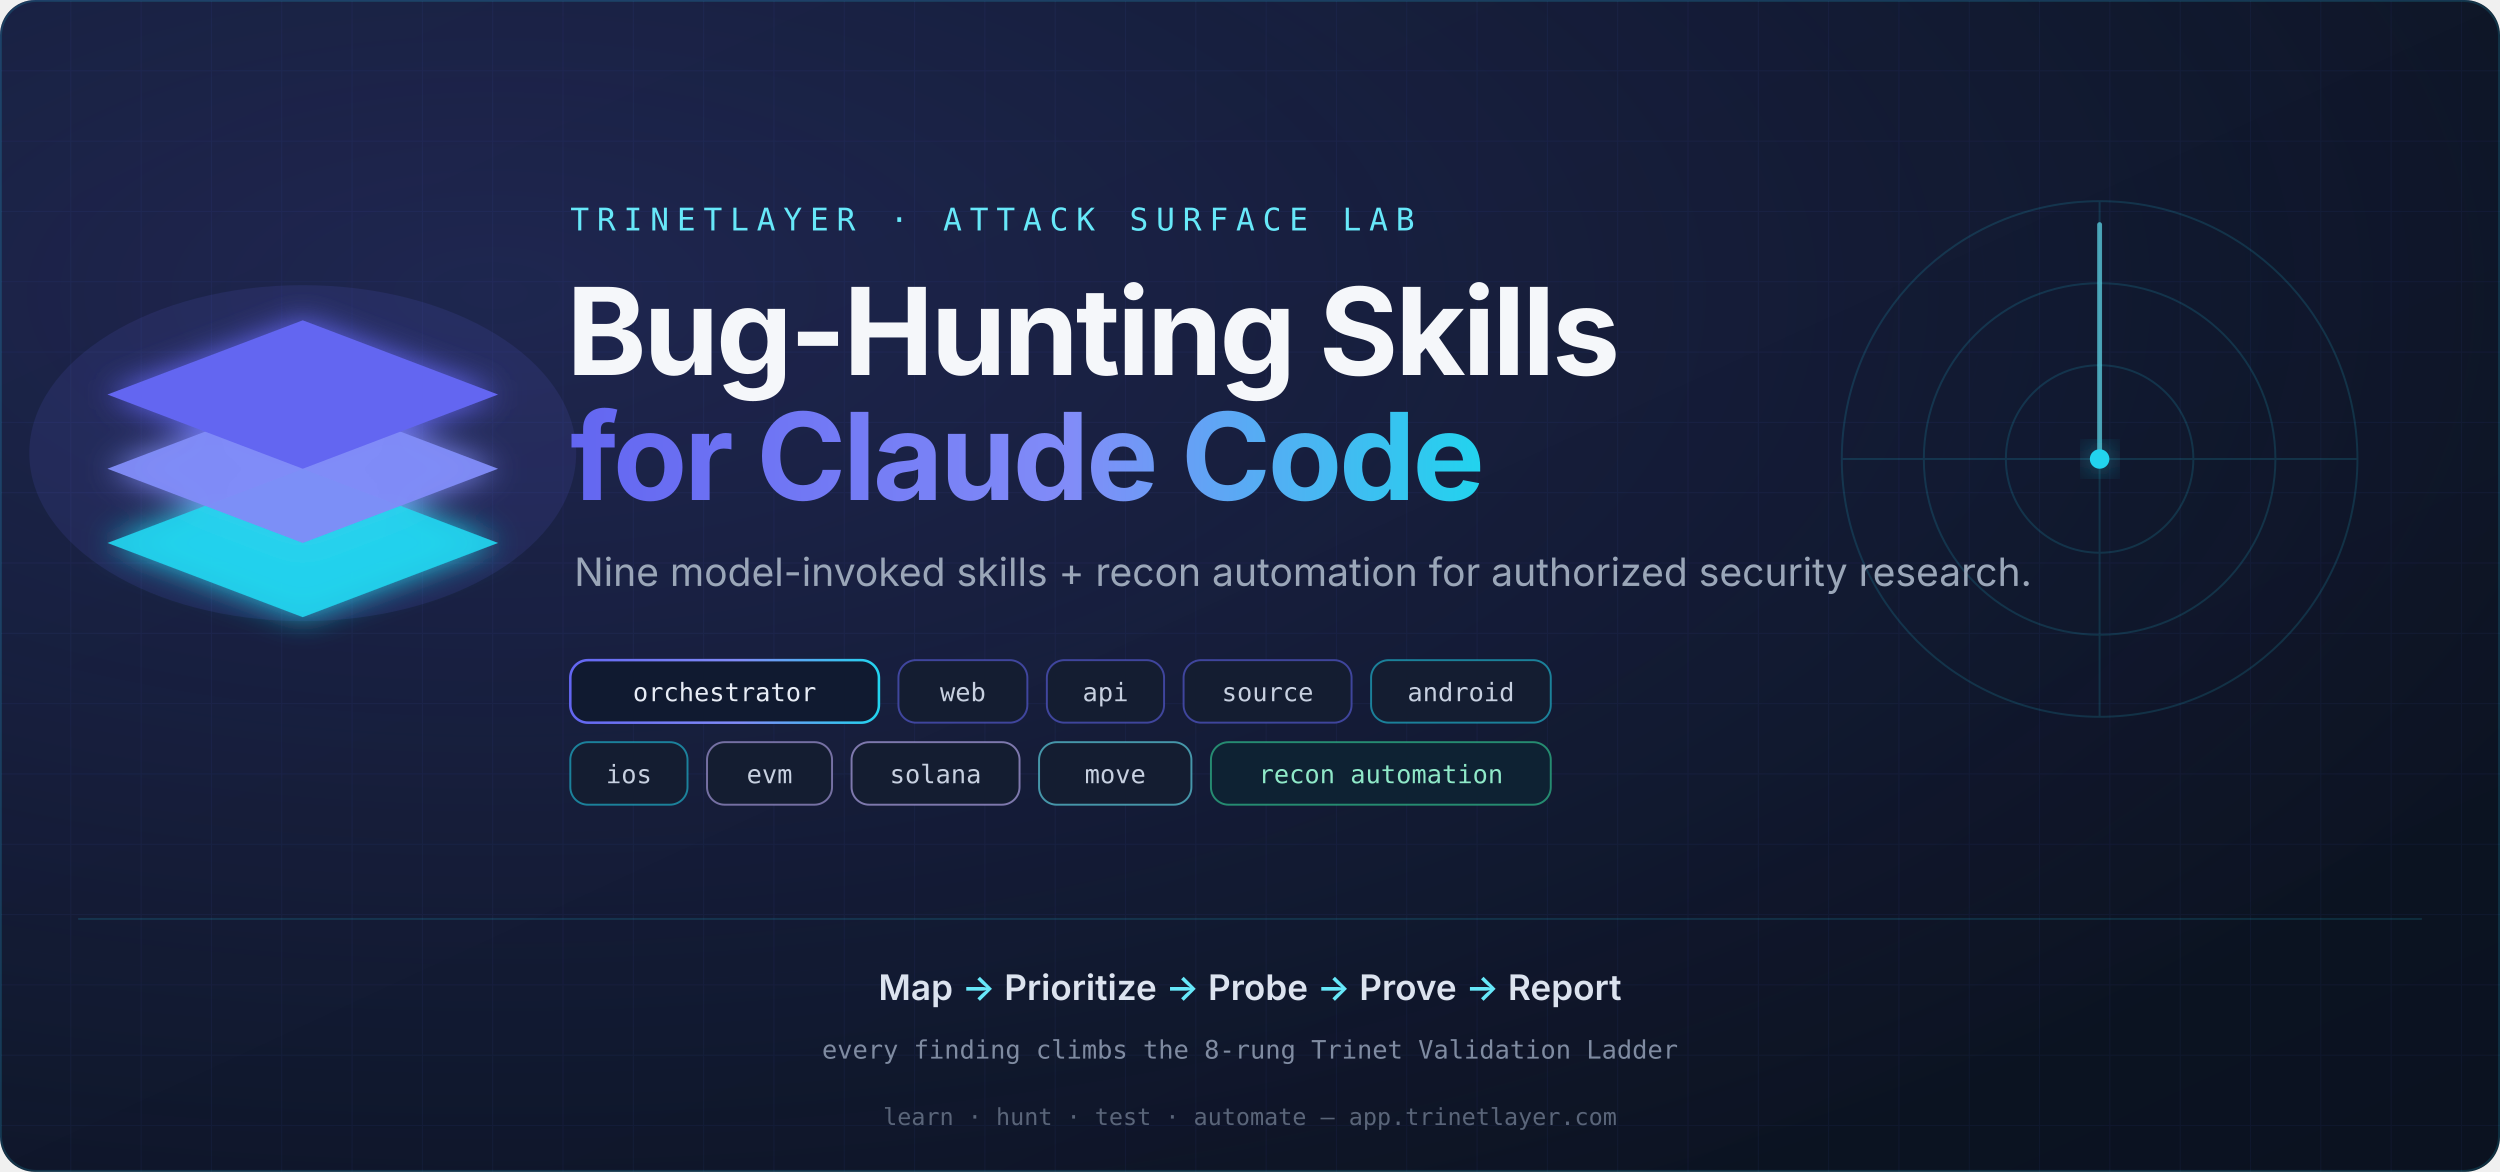
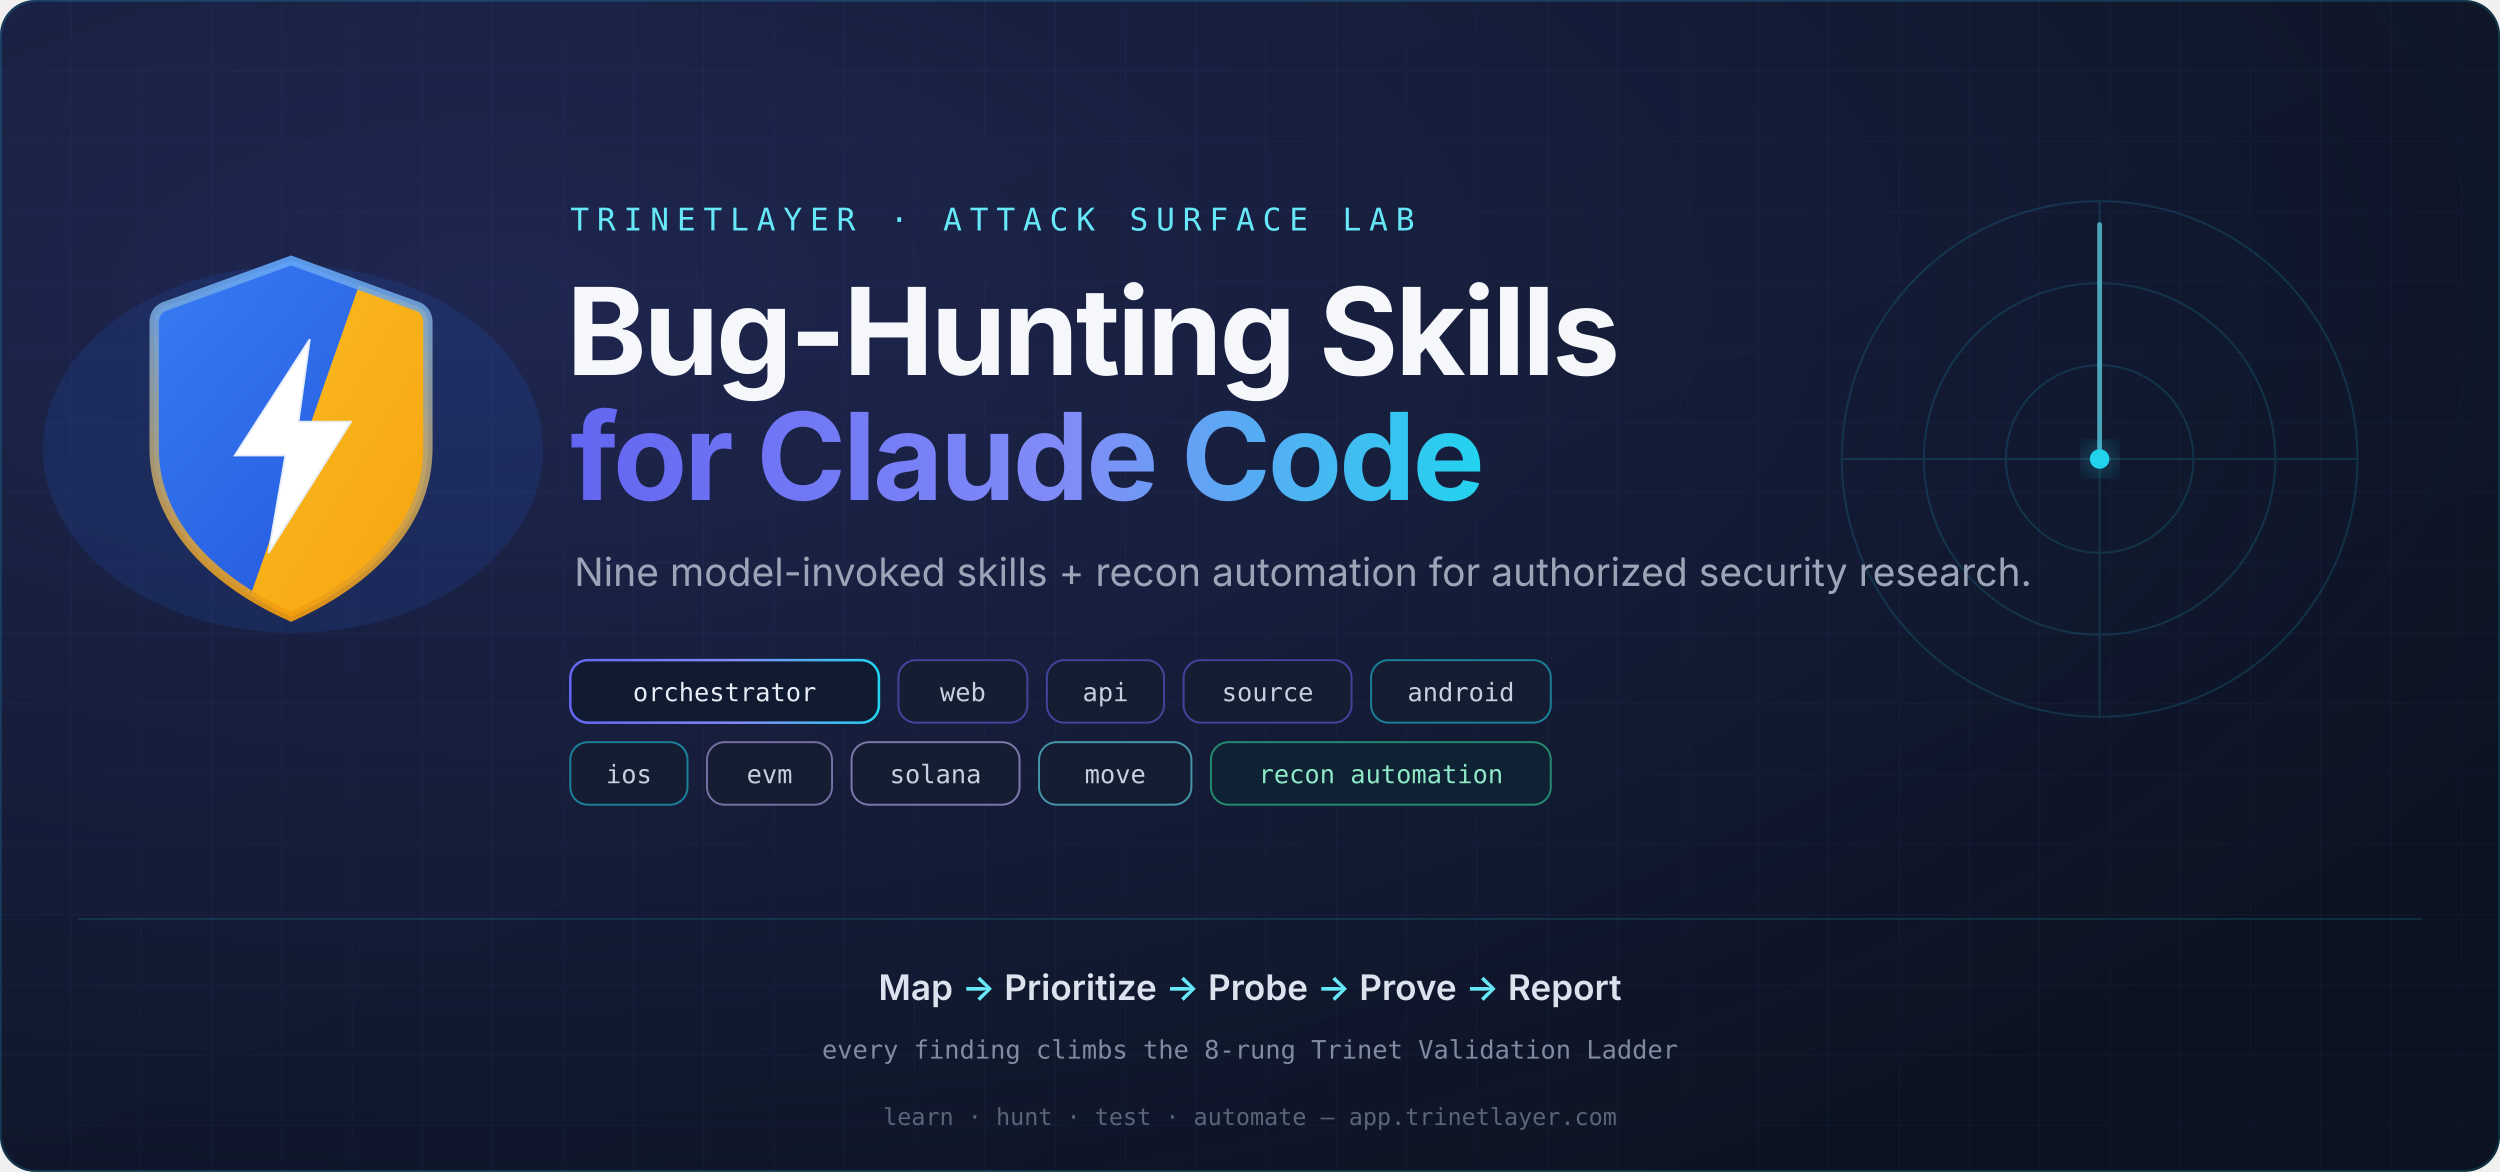
<svg xmlns="http://www.w3.org/2000/svg" viewBox="0 0 1280 600" width="1280" height="600" role="img" aria-label="TrinetLayer Bug-Hunting Skills for Claude Code — nine skills plus recon automation">
  <defs>
    <linearGradient id="ink" x1="0" y1="0" x2="1" y2="1">
      <stop offset="0" stop-color="#0e1729" />
      <stop offset="1" stop-color="#0b1220" />
    </linearGradient>
    <linearGradient id="ic" x1="0" y1="0" x2="1" y2="0">
      <stop offset="0" stop-color="#6366F1" />
      <stop offset="0.55" stop-color="#818CF8" />
      <stop offset="1" stop-color="#22D3EE" />
    </linearGradient>
    <pattern id="grid" width="36" height="36" patternUnits="userSpaceOnUse">
      <path d="M36 0H0V36" fill="none" stroke="#6366F1" stroke-opacity="0.06" stroke-width="1" />
    </pattern>
    <radialGradient id="spot" cx="0.2" cy="0.25" r="0.9">
      <stop offset="0" stop-color="#6366F1" stop-opacity="0.20" />
      <stop offset="1" stop-color="#6366F1" stop-opacity="0" />
    </radialGradient>
    <filter id="glow" x="-50%" y="-50%" width="200%" height="200%">
      <feGaussianBlur stdDeviation="8" result="b" />
      <feMerge>
        <feMergeNode in="b" />
        <feMergeNode in="SourceGraphic" />
      </feMerge>
    </filter>
+     <linearGradient id="lblue" x1="0" y1="0" x2="1" y2="1">
+       <stop offset="0" stop-color="#3B82F6" />
+       <stop offset="1" stop-color="#1D4ED8" />
+     </linearGradient>
+     <linearGradient id="lgold" x1="0" y1="0" x2="1" y2="1">
+       <stop offset="0" stop-color="#FBBF24" />
+       <stop offset="1" stop-color="#F59E0B" />
+     </linearGradient>
+     <linearGradient id="lrim" x1="0" y1="0" x2="0" y2="1">
+       <stop offset="0" stop-color="#60A5FA" />
+       <stop offset="1" stop-color="#F59E0B" />
+     </linearGradient>
+     <clipPath id="lshield">
+       <path d="M100 16 L34 40 C30 41 27 44 27 49 L27 116 C27 159 62 189 100 206 C138 189 173 159 173 116 L173 49 C173 44 170 41 166 40 Z" />
+     </clipPath>
  </defs>
  <rect width="1280" height="600" rx="18" fill="url(#ink)" />
  <rect width="1280" height="600" rx="18" fill="url(#grid)" />
  <rect width="1280" height="600" rx="18" fill="url(#spot)" />
  <rect x="0.5" y="0.5" width="1279" height="599" rx="18" fill="none" stroke="#22D3EE" stroke-opacity="0.16" />
  <g stroke="#22D3EE" fill="none" opacity="0.15">
    <circle cx="1075" cy="235" r="48" />
    <circle cx="1075" cy="235" r="90" />
    <circle cx="1075" cy="235" r="132" />
    <line x1="1075" y1="103" x2="1075" y2="367" />
    <line x1="943" y1="235" x2="1207" y2="235" />
  </g>
  <line x1="1075" y1="235" x2="1075" y2="115" stroke="#67E8F9" stroke-width="2.5" stroke-linecap="round" opacity="0.65">
    <animateTransform attributeName="transform" attributeType="XML" type="rotate" from="0 1075 235" to="360 1075 235" dur="5s" repeatCount="indefinite" />
  </line>
  <circle cx="1075" cy="235" r="5" fill="#22D3EE" filter="url(#glow)" />
-   <ellipse cx="155" cy="232" rx="140" ry="86" fill="#6366F1" opacity="0.12">
-     <animate attributeName="opacity" values="0.08;0.22;0.08" dur="3.4s" repeatCount="indefinite" />
+   <ellipse cx="150" cy="230" rx="128" ry="94" fill="#2563EB" opacity="0.14">
+     <animate attributeName="opacity" values="0.09;0.24;0.09" dur="3.4s" repeatCount="indefinite" />
  </ellipse>
-   <g filter="url(#glow)">
-     <polygon points="55,278 155,240 255,278 155,316" fill="#22D3EE" fill-opacity="0.92" />
-     <polygon points="55,240 155,202 255,240 155,278" fill="#818CF8" fill-opacity="0.95" />
-     <polygon points="55,202 155,164 255,202 155,240" fill="#6366F1" />
+   <g transform="translate(53,118) scale(0.96)">
+     <g clip-path="url(#lshield)">
+       <rect x="0" y="0" width="200" height="220" fill="url(#lblue)" />
+       <polygon points="150,-10 210,-10 210,230 66,230" fill="url(#lgold)" />
+     </g>
+     <path d="M100 16 L34 40 C30 41 27 44 27 49 L27 116 C27 159 62 189 100 206 C138 189 173 159 173 116 L173 49 C173 44 170 41 166 40 Z" fill="none" stroke="url(#lrim)" stroke-width="5" stroke-opacity="0.9" />
+     <polygon points="110,58 70,120 97,120 88,172 132,102 104,102" fill="#FFFFFF" stroke="#E8EEF9" stroke-width="1" />
  </g>
  <text x="292" y="118" font-family="'JetBrains Mono','SF Mono',ui-monospace,monospace" font-size="16" letter-spacing="4" fill="#67E8F9">TRINETLAYER · ATTACK SURFACE LAB</text>
  <text x="290" y="192" font-family="Inter,'Segoe UI',system-ui,sans-serif" font-size="62" font-weight="700" fill="#F5F7FA" letter-spacing="-1.5">Bug-Hunting Skills</text>
  <text x="292" y="256" font-family="Inter,'Segoe UI',system-ui,sans-serif" font-size="62" font-weight="700" letter-spacing="-1.5" fill="url(#ic)">for Claude Code</text>
  <text x="294" y="300" font-family="Inter,'Segoe UI',system-ui,sans-serif" font-size="20" fill="#9AA6B8">Nine model-invoked skills + recon automation for authorized security research.</text>
  <g font-family="'JetBrains Mono',ui-monospace,monospace" font-size="13" fill="#C7D0E0">
    <g>
      <rect x="292" y="338" width="158" height="32" rx="9" fill="#101a30" stroke="url(#ic)" stroke-width="1.3" />
      <text x="371" y="359" text-anchor="middle" fill="#E7ECF5">orchestrator</text>
    </g>
    <g>
      <rect x="460" y="338" width="66" height="32" rx="9" fill="#141d31" stroke="#6366F1" stroke-opacity="0.55" />
      <text x="493" y="359" text-anchor="middle">web</text>
    </g>
    <g>
      <rect x="536" y="338" width="60" height="32" rx="9" fill="#141d31" stroke="#6366F1" stroke-opacity="0.55" />
      <text x="566" y="359" text-anchor="middle">api</text>
    </g>
    <g>
      <rect x="606" y="338" width="86" height="32" rx="9" fill="#141d31" stroke="#6366F1" stroke-opacity="0.55" />
      <text x="649" y="359" text-anchor="middle">source</text>
    </g>
    <g>
      <rect x="702" y="338" width="92" height="32" rx="9" fill="#141d31" stroke="#22D3EE" stroke-opacity="0.55" />
      <text x="748" y="359" text-anchor="middle">android</text>
    </g>
    <g>
      <rect x="292" y="380" width="60" height="32" rx="9" fill="#141d31" stroke="#22D3EE" stroke-opacity="0.55" />
      <text x="322" y="401" text-anchor="middle">ios</text>
    </g>
    <g>
      <rect x="362" y="380" width="64" height="32" rx="9" fill="#141d31" stroke="#C4B5FD" stroke-opacity="0.55" />
      <text x="394" y="401" text-anchor="middle">evm</text>
    </g>
    <g>
      <rect x="436" y="380" width="86" height="32" rx="9" fill="#141d31" stroke="#C4B5FD" stroke-opacity="0.6" />
      <text x="479" y="401" text-anchor="middle">solana</text>
    </g>
    <g>
      <rect x="532" y="380" width="78" height="32" rx="9" fill="#141d31" stroke="#67E8F9" stroke-opacity="0.6" />
      <text x="571" y="401" text-anchor="middle">move</text>
    </g>
    <g>
      <rect x="620" y="380" width="174" height="32" rx="9" fill="#0e2233" stroke="#34D399" stroke-opacity="0.6" />
      <text x="707" y="401" text-anchor="middle" fill="#8FE9C8">recon automation</text>
    </g>
  </g>
  <rect x="40" y="470" width="1200" height="1" fill="#22D3EE" opacity="0.14" />
  <text x="640" y="512" text-anchor="middle" font-family="Inter,system-ui,sans-serif" font-size="18" font-weight="600" fill="#DCE3EF">
    Map <tspan fill="#67E8F9">→</tspan> Prioritize <tspan fill="#67E8F9">→</tspan> Probe <tspan fill="#67E8F9">→</tspan> Prove <tspan fill="#67E8F9">→</tspan> Report
  </text>
  <text x="640" y="542" text-anchor="middle" font-family="'JetBrains Mono',ui-monospace,monospace" font-size="13" fill="#7f8ba1">every finding climbs the 8-rung Trinet Validation Ladder</text>
  <text x="640" y="576" text-anchor="middle" font-family="'JetBrains Mono',ui-monospace,monospace" font-size="12" fill="#5a6579">learn · hunt · test · automate — app.trinetlayer.com</text>
</svg>
